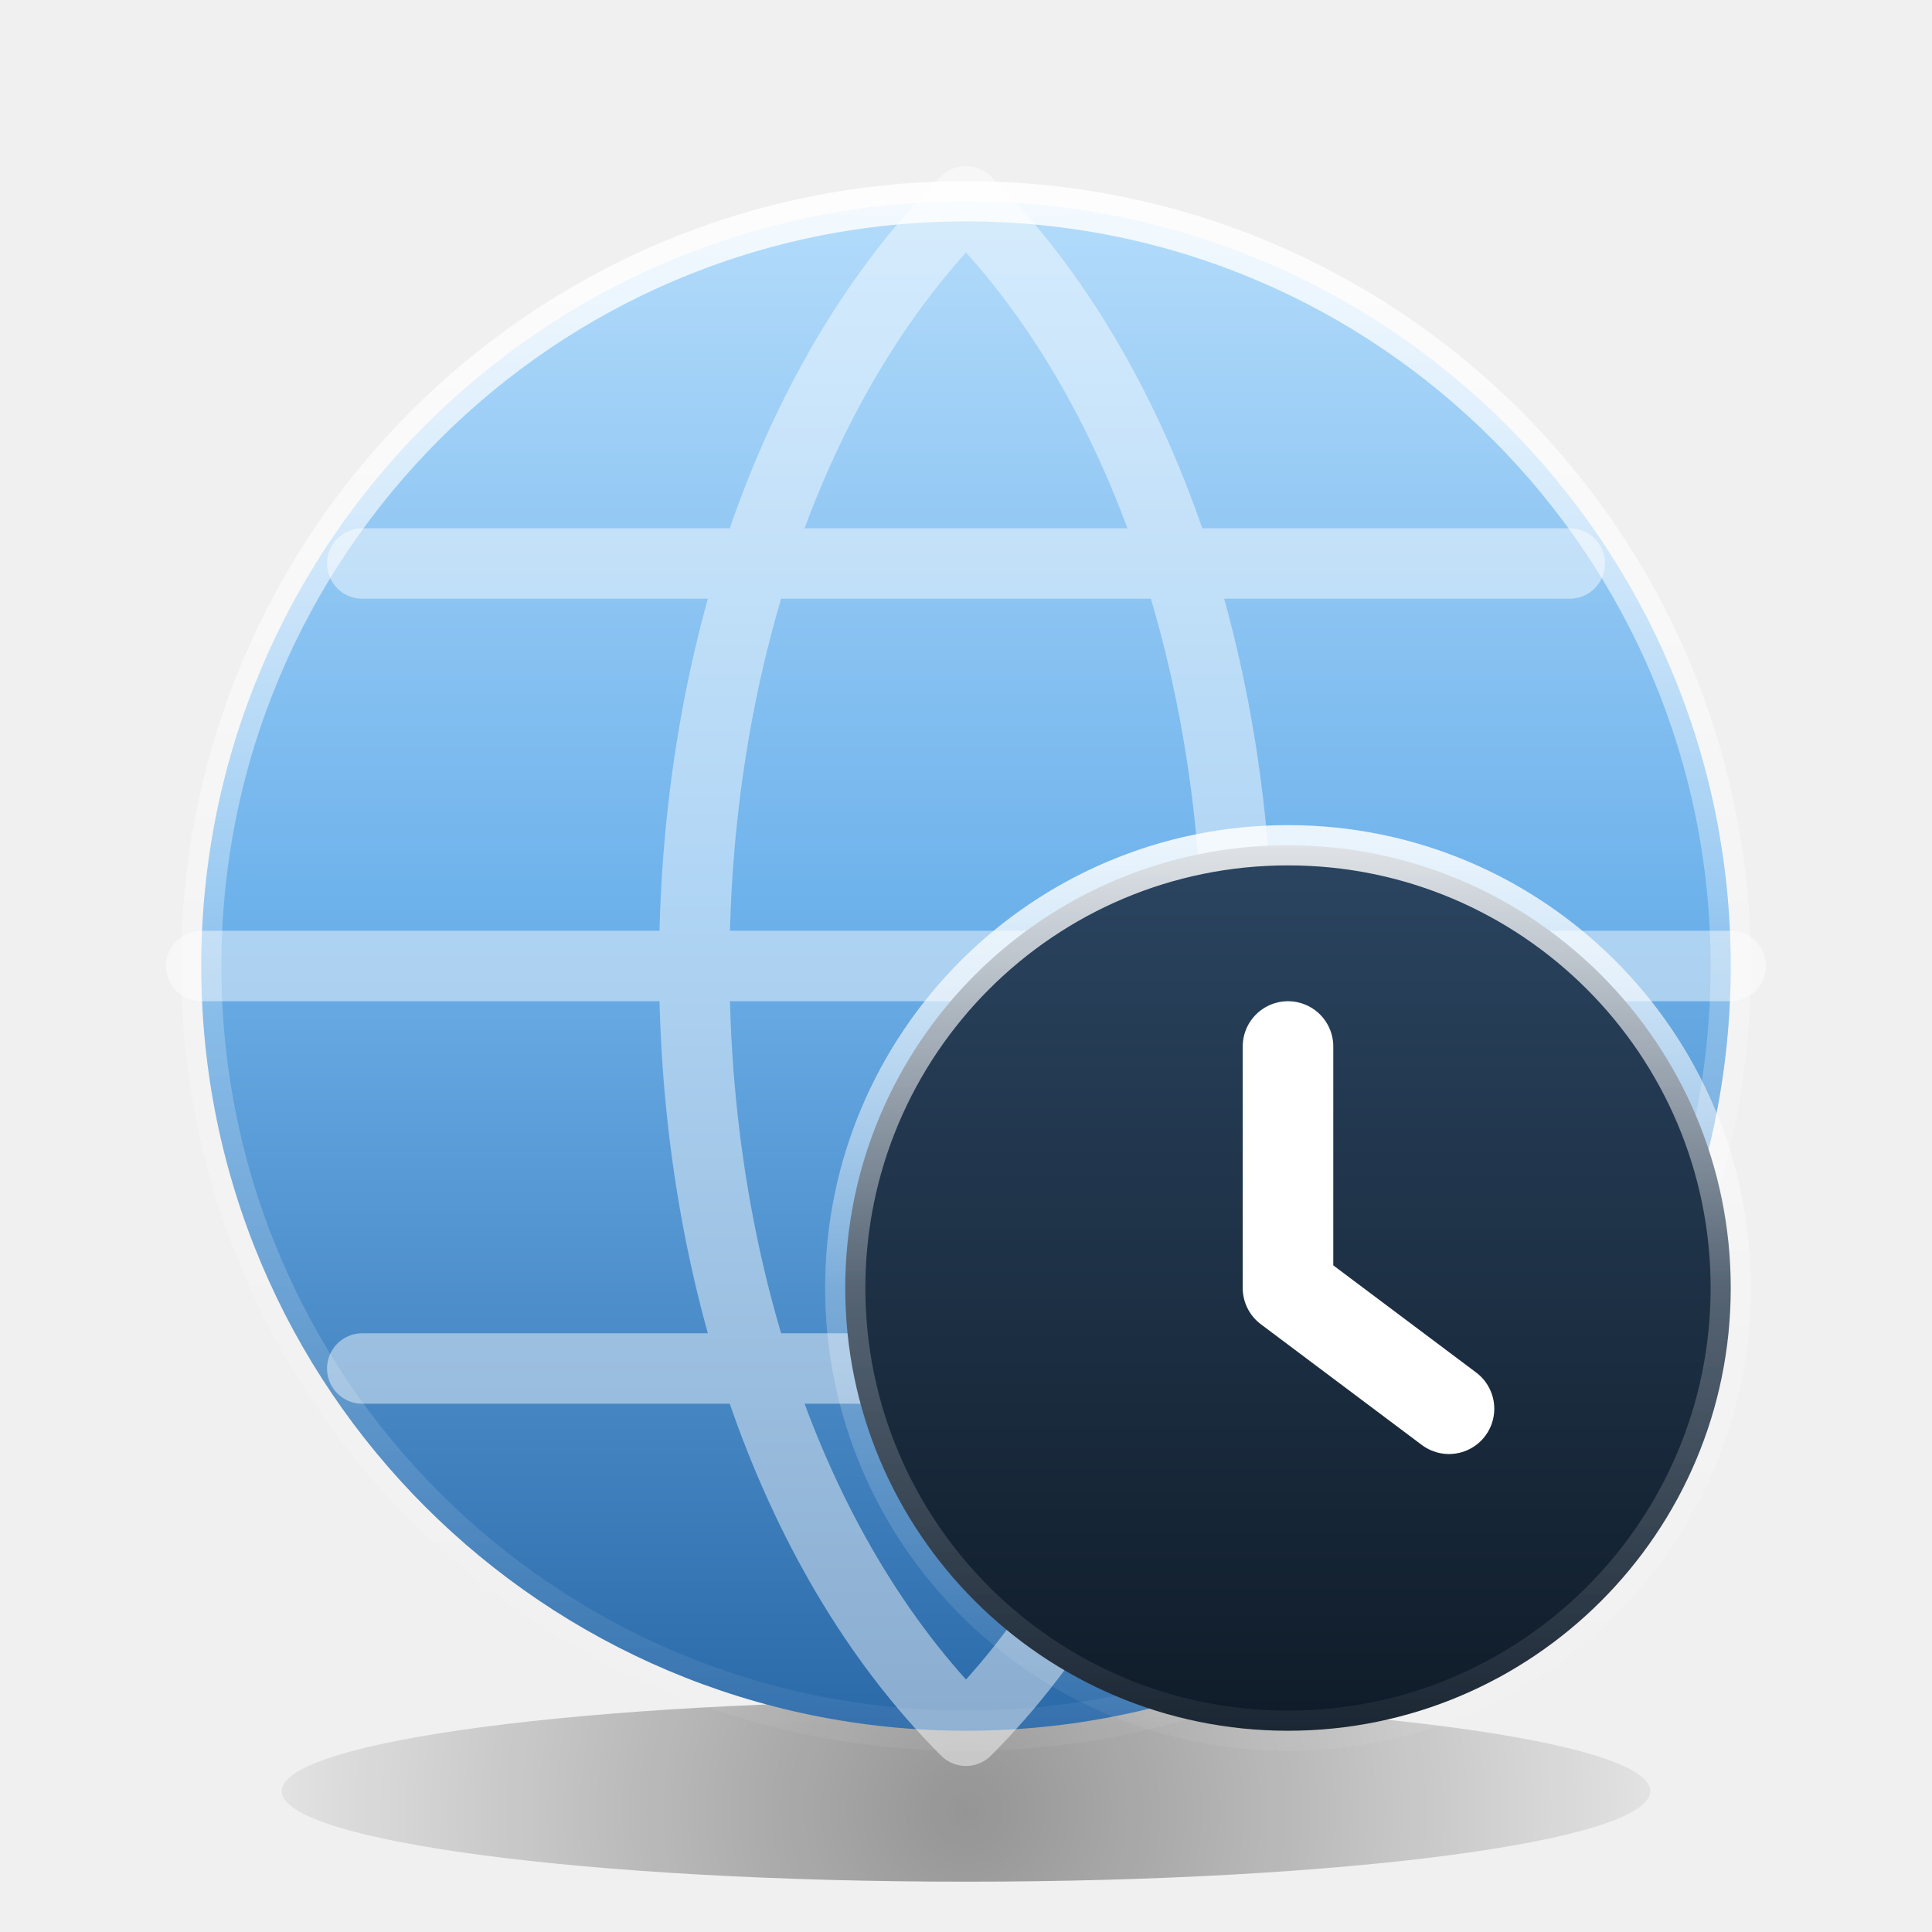
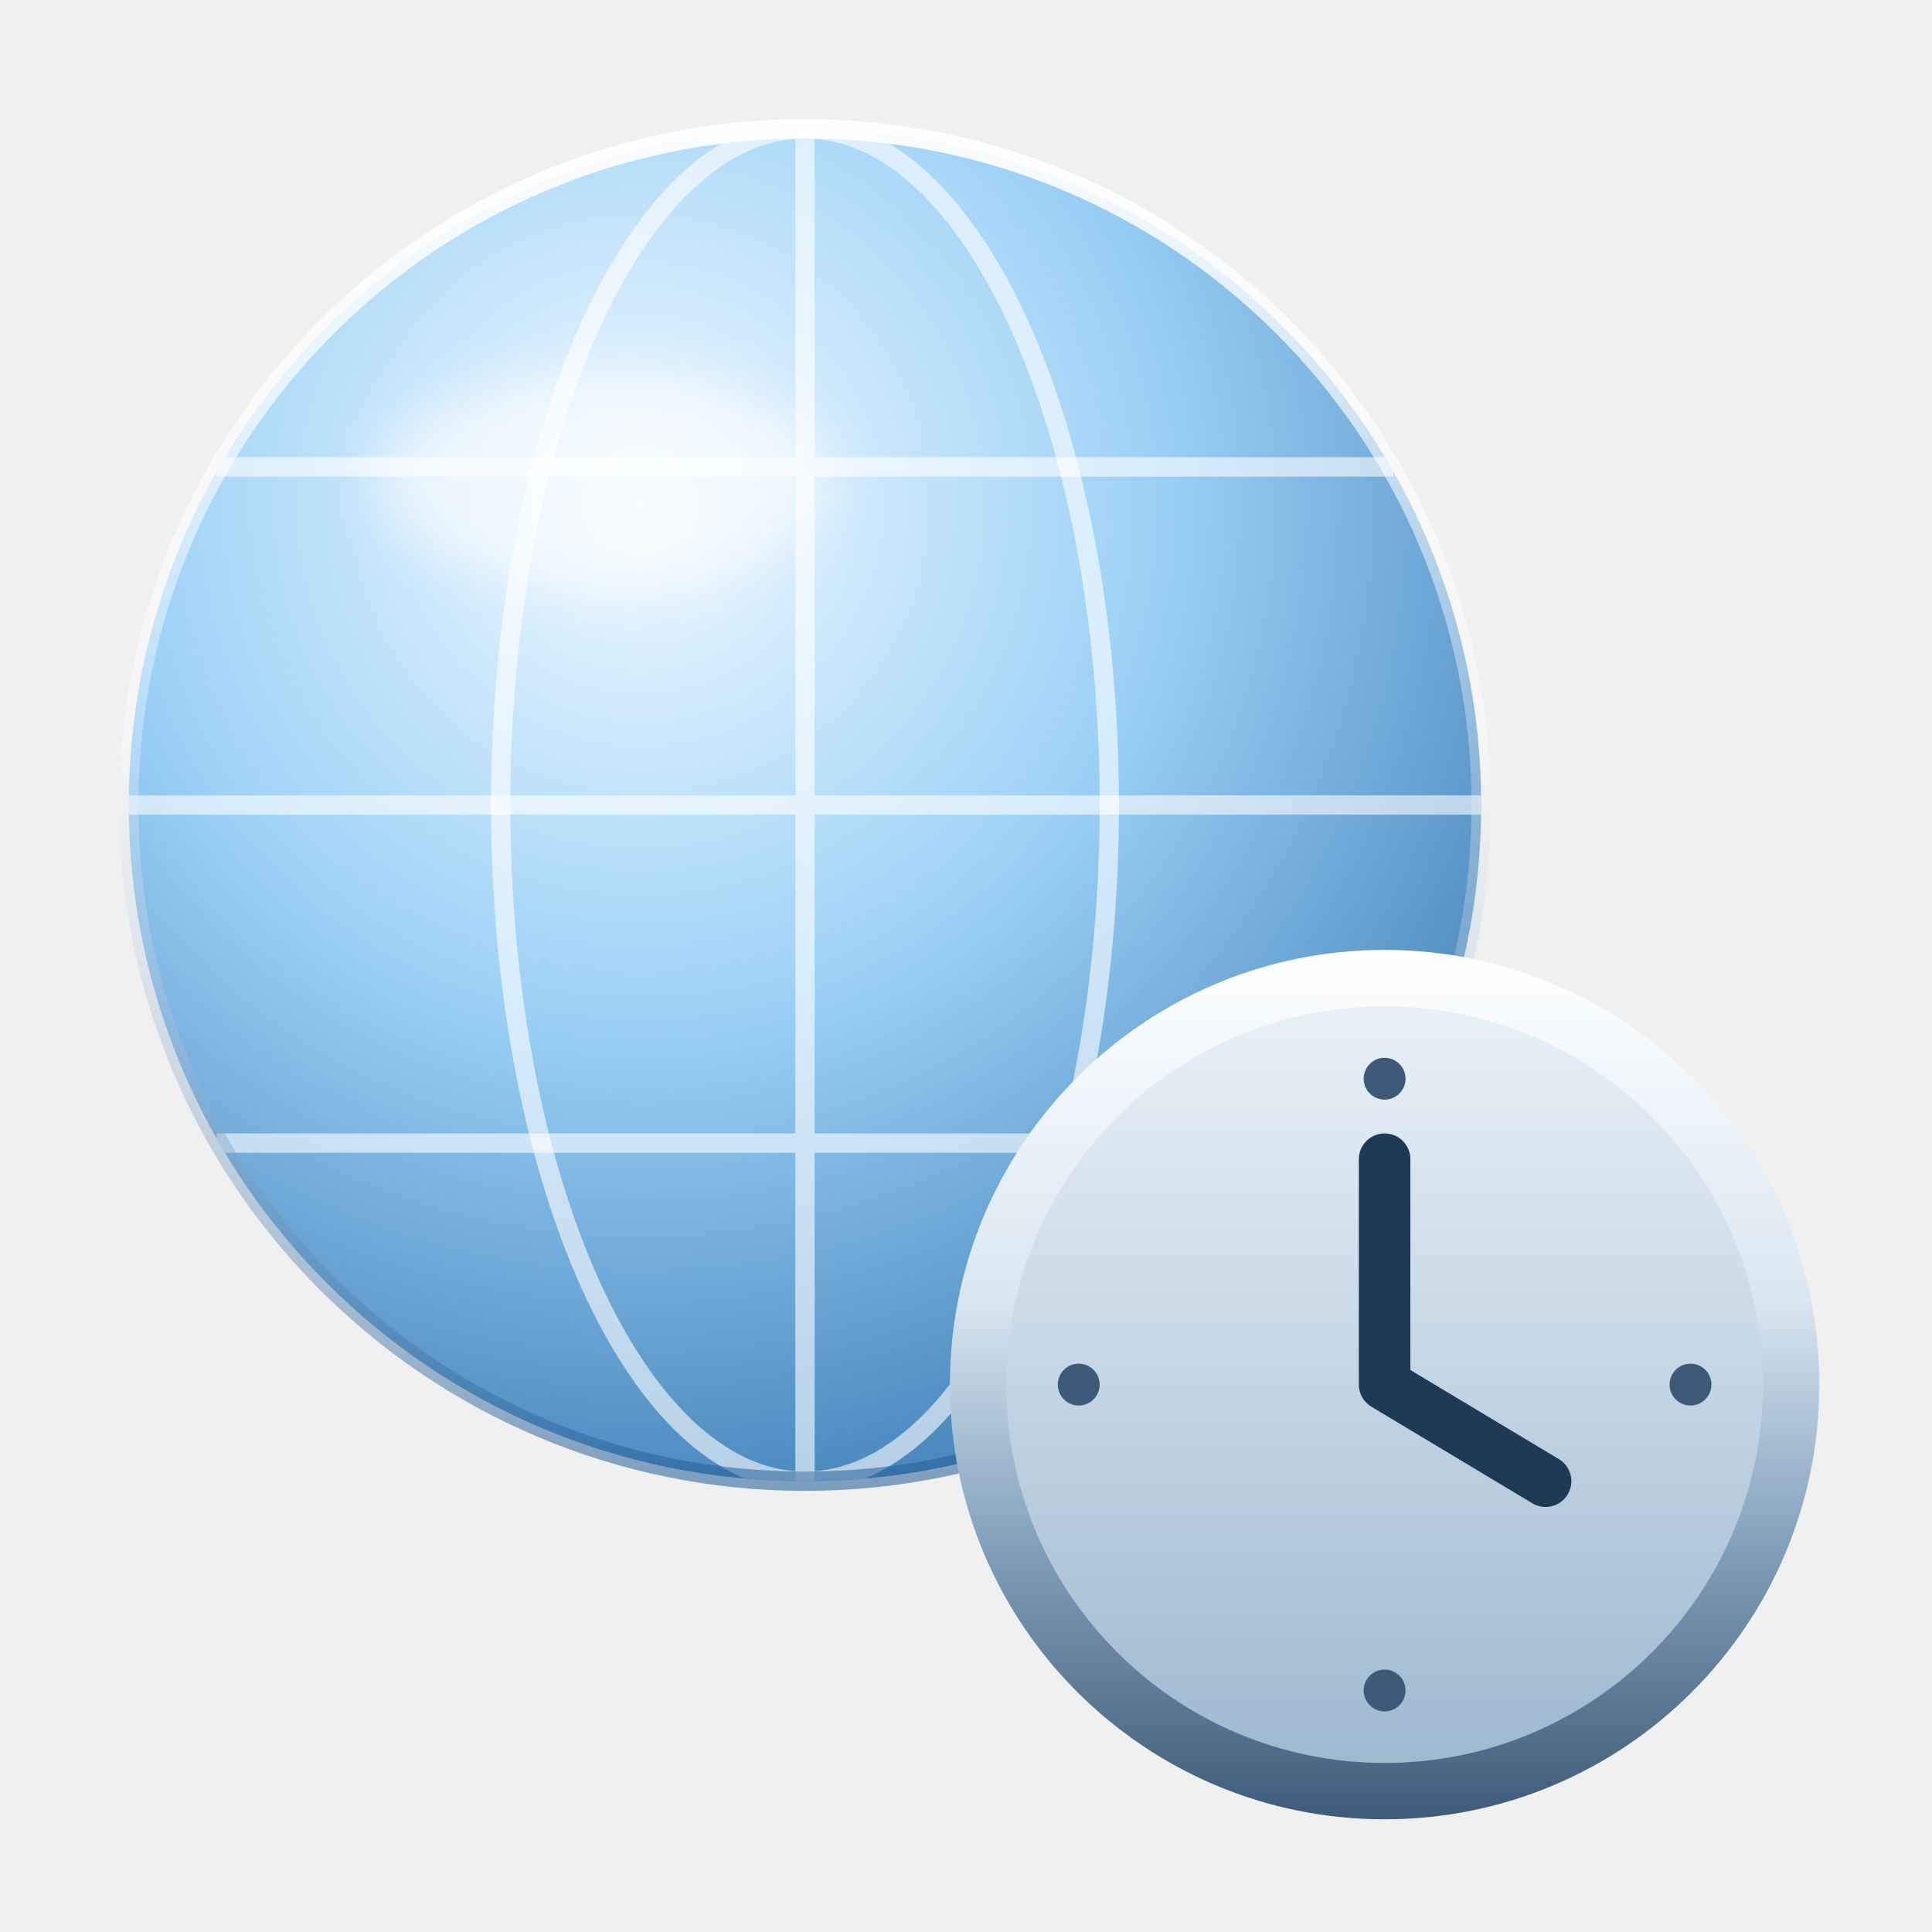
- <svg xmlns="http://www.w3.org/2000/svg" viewBox="0 0 96 96" width="96" height="96">
+ <svg xmlns="http://www.w3.org/2000/svg" viewBox="0 0 120 120" width="96" height="96">
  <defs>
-     <linearGradient id="g" x1="0" y1="0" x2="0" y2="1">
-       <stop offset="0" stop-color="#b4dcfb" stop-opacity="1" />
-       <stop offset="0.45" stop-color="#6fb3ec" stop-opacity="1" />
-       <stop offset="1" stop-color="#2a69a8" stop-opacity="1" />
+     <radialGradient id="sphR" cx="0.38" cy="0.28" r="0.85">
+       <stop offset="0" stop-color="#f2faff" />
+       <stop offset="0.45" stop-color="#9ad0f6" />
+       <stop offset="1" stop-color="#2f6fa9" />
+     </radialGradient>
+     <clipPath id="gc50x50x42b">
+       <circle cx="50" cy="50" r="42" />
+     </clipPath>
+     <filter id="glw" filterUnits="userSpaceOnUse" x="-20" y="-20" width="160" height="160">
+       <feGaussianBlur stdDeviation="1.6" />
+     </filter>
+     <linearGradient id="rimG" x1="0" y1="0" x2="0" y2="1">
+       <stop offset="0" stop-color="#ffffff" stop-opacity="0.95" />
+       <stop offset="0.45" stop-color="#ffffff" stop-opacity="0.3" />
+       <stop offset="1" stop-color="#1d5a95" stop-opacity="0.55" />
    </linearGradient>
-     <linearGradient id="d" x1="0" y1="0" x2="0" y2="1">
-       <stop offset="0" stop-color="#2b4561" stop-opacity="1" />
-       <stop offset="1" stop-color="#0f1b28" stop-opacity="1" />
+     <linearGradient id="mCh" x1="0" y1="0" x2="0" y2="1">
+       <stop offset="0" stop-color="#ffffff" />
+       <stop offset="0.4" stop-color="#d9e7f2" />
+       <stop offset="0.7" stop-color="#7e9cb7" />
+       <stop offset="1" stop-color="#3d5b78" />
    </linearGradient>
-     <linearGradient id="r" x1="0" y1="0" x2="0" y2="1">
-       <stop offset="0" stop-color="#ffffff" stop-opacity="0.85" />
-       <stop offset="0.5" stop-color="#ffffff" stop-opacity="0.25" />
-       <stop offset="1" stop-color="#ffffff" stop-opacity="0.05" />
+     <linearGradient id="mFace" x1="0" y1="0" x2="0" y2="1">
+       <stop offset="0" stop-color="#e8f1f8" />
+       <stop offset="1" stop-color="#9fb9cf" />
    </linearGradient>
-     <radialGradient id="sh" cx="48" cy="90" r="40" gradientUnits="userSpaceOnUse">
-       <stop offset="0" stop-color="#000000" stop-opacity="0.38" />
-       <stop offset="1" stop-color="#000000" stop-opacity="0" />
-     </radialGradient>
  </defs>
-   <ellipse cx="48" cy="89" rx="34" ry="4.5" fill="url(#sh)" />
-   <path d="M86 48 A38 38 0 1 1 10 48 A38 38 0 1 1 86 48 Z" fill="url(#g)" />
-   <path d="M86 48 A38 38 0 1 1 10 48 A38 38 0 1 1 86 48 Z" fill="none" stroke="url(#r)" stroke-width="2" />
-   <path d="M10 48 H86 M48 10 C30 28 30 68 48 86 M48 10 C66 28 66 68 48 86 M18 28 H78 M18 68 H78" fill="none" stroke="#ffffff" stroke-width="3.5" stroke-linecap="round" stroke-linejoin="round" stroke-opacity="0.45" />
-   <path d="M86 64 A22 22 0 1 1 42 64 A22 22 0 1 1 86 64 Z" fill="url(#d)" />
-   <path d="M86 64 A22 22 0 1 1 42 64 A22 22 0 1 1 86 64 Z" fill="none" stroke="url(#r)" stroke-width="2" />
-   <path d="M64 52 V64 L72 70" fill="none" stroke="#ffffff" stroke-width="4.5" stroke-linecap="round" stroke-linejoin="round" stroke-opacity="1" />
+   <circle cx="50" cy="50" r="42" fill="url(#sphR)" />
+   <g clip-path="url(#gc50x50x42b)" fill="none" stroke="#ffffff" stroke-opacity=".6" stroke-width="1.2">
+     <path d="M8 50H92M13.46 29H86.54M13.46 71H86.54M50 8V92" />
+     <ellipse cx="50" cy="50" rx="18.9" ry="42" />
+   </g>
+   <ellipse cx="37.4" cy="29.84" rx="14.28" ry="6.72" fill="#ffffff" opacity="0.55" filter="url(#glw)" />
+   <circle cx="50" cy="50" r="42" fill="none" stroke="url(#rimG)" stroke-width="1.2" />
+   <circle cx="86" cy="86" r="27" fill="url(#mCh)" />
+   <circle cx="86" cy="86" r="23.5" fill="url(#mFace)" />
+   <path d="M86 72V86L96 92" fill="none" stroke="#1f3a55" stroke-width="3.2" stroke-linecap="round" stroke-linejoin="round" />
+   <circle cx="105" cy="86" r="1.3" fill="#3d5b78" />
+   <circle cx="86" cy="105" r="1.3" fill="#3d5b78" />
+   <circle cx="67" cy="86" r="1.3" fill="#3d5b78" />
+   <circle cx="86" cy="67" r="1.3" fill="#3d5b78" />
</svg>
